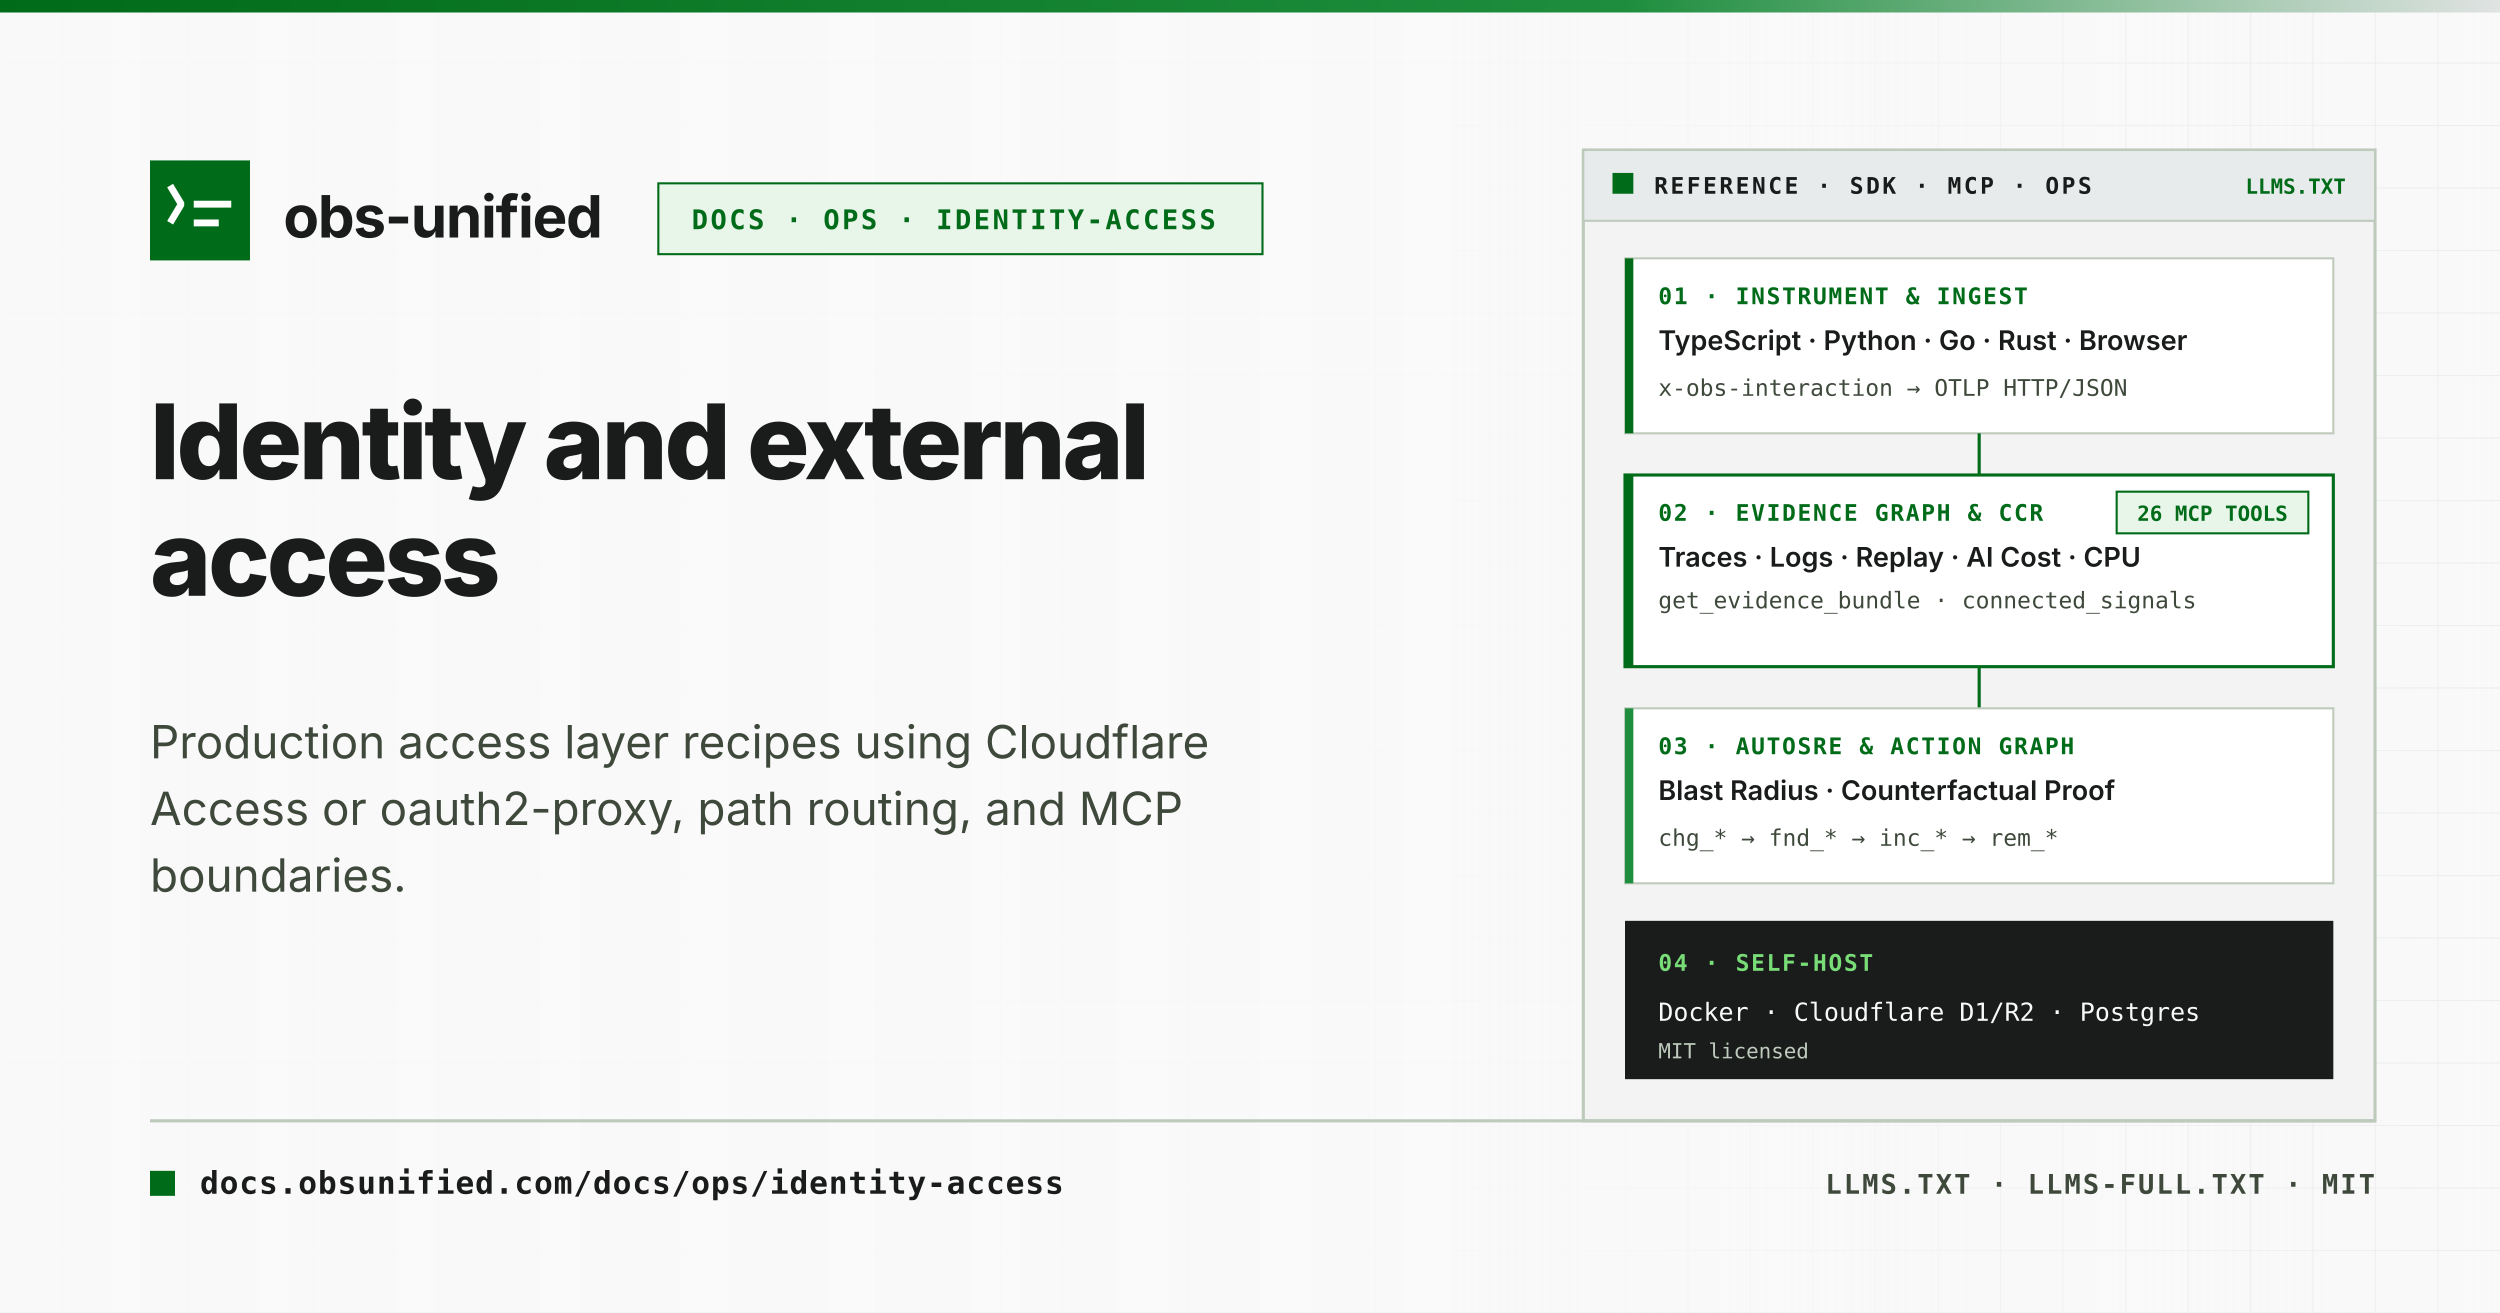
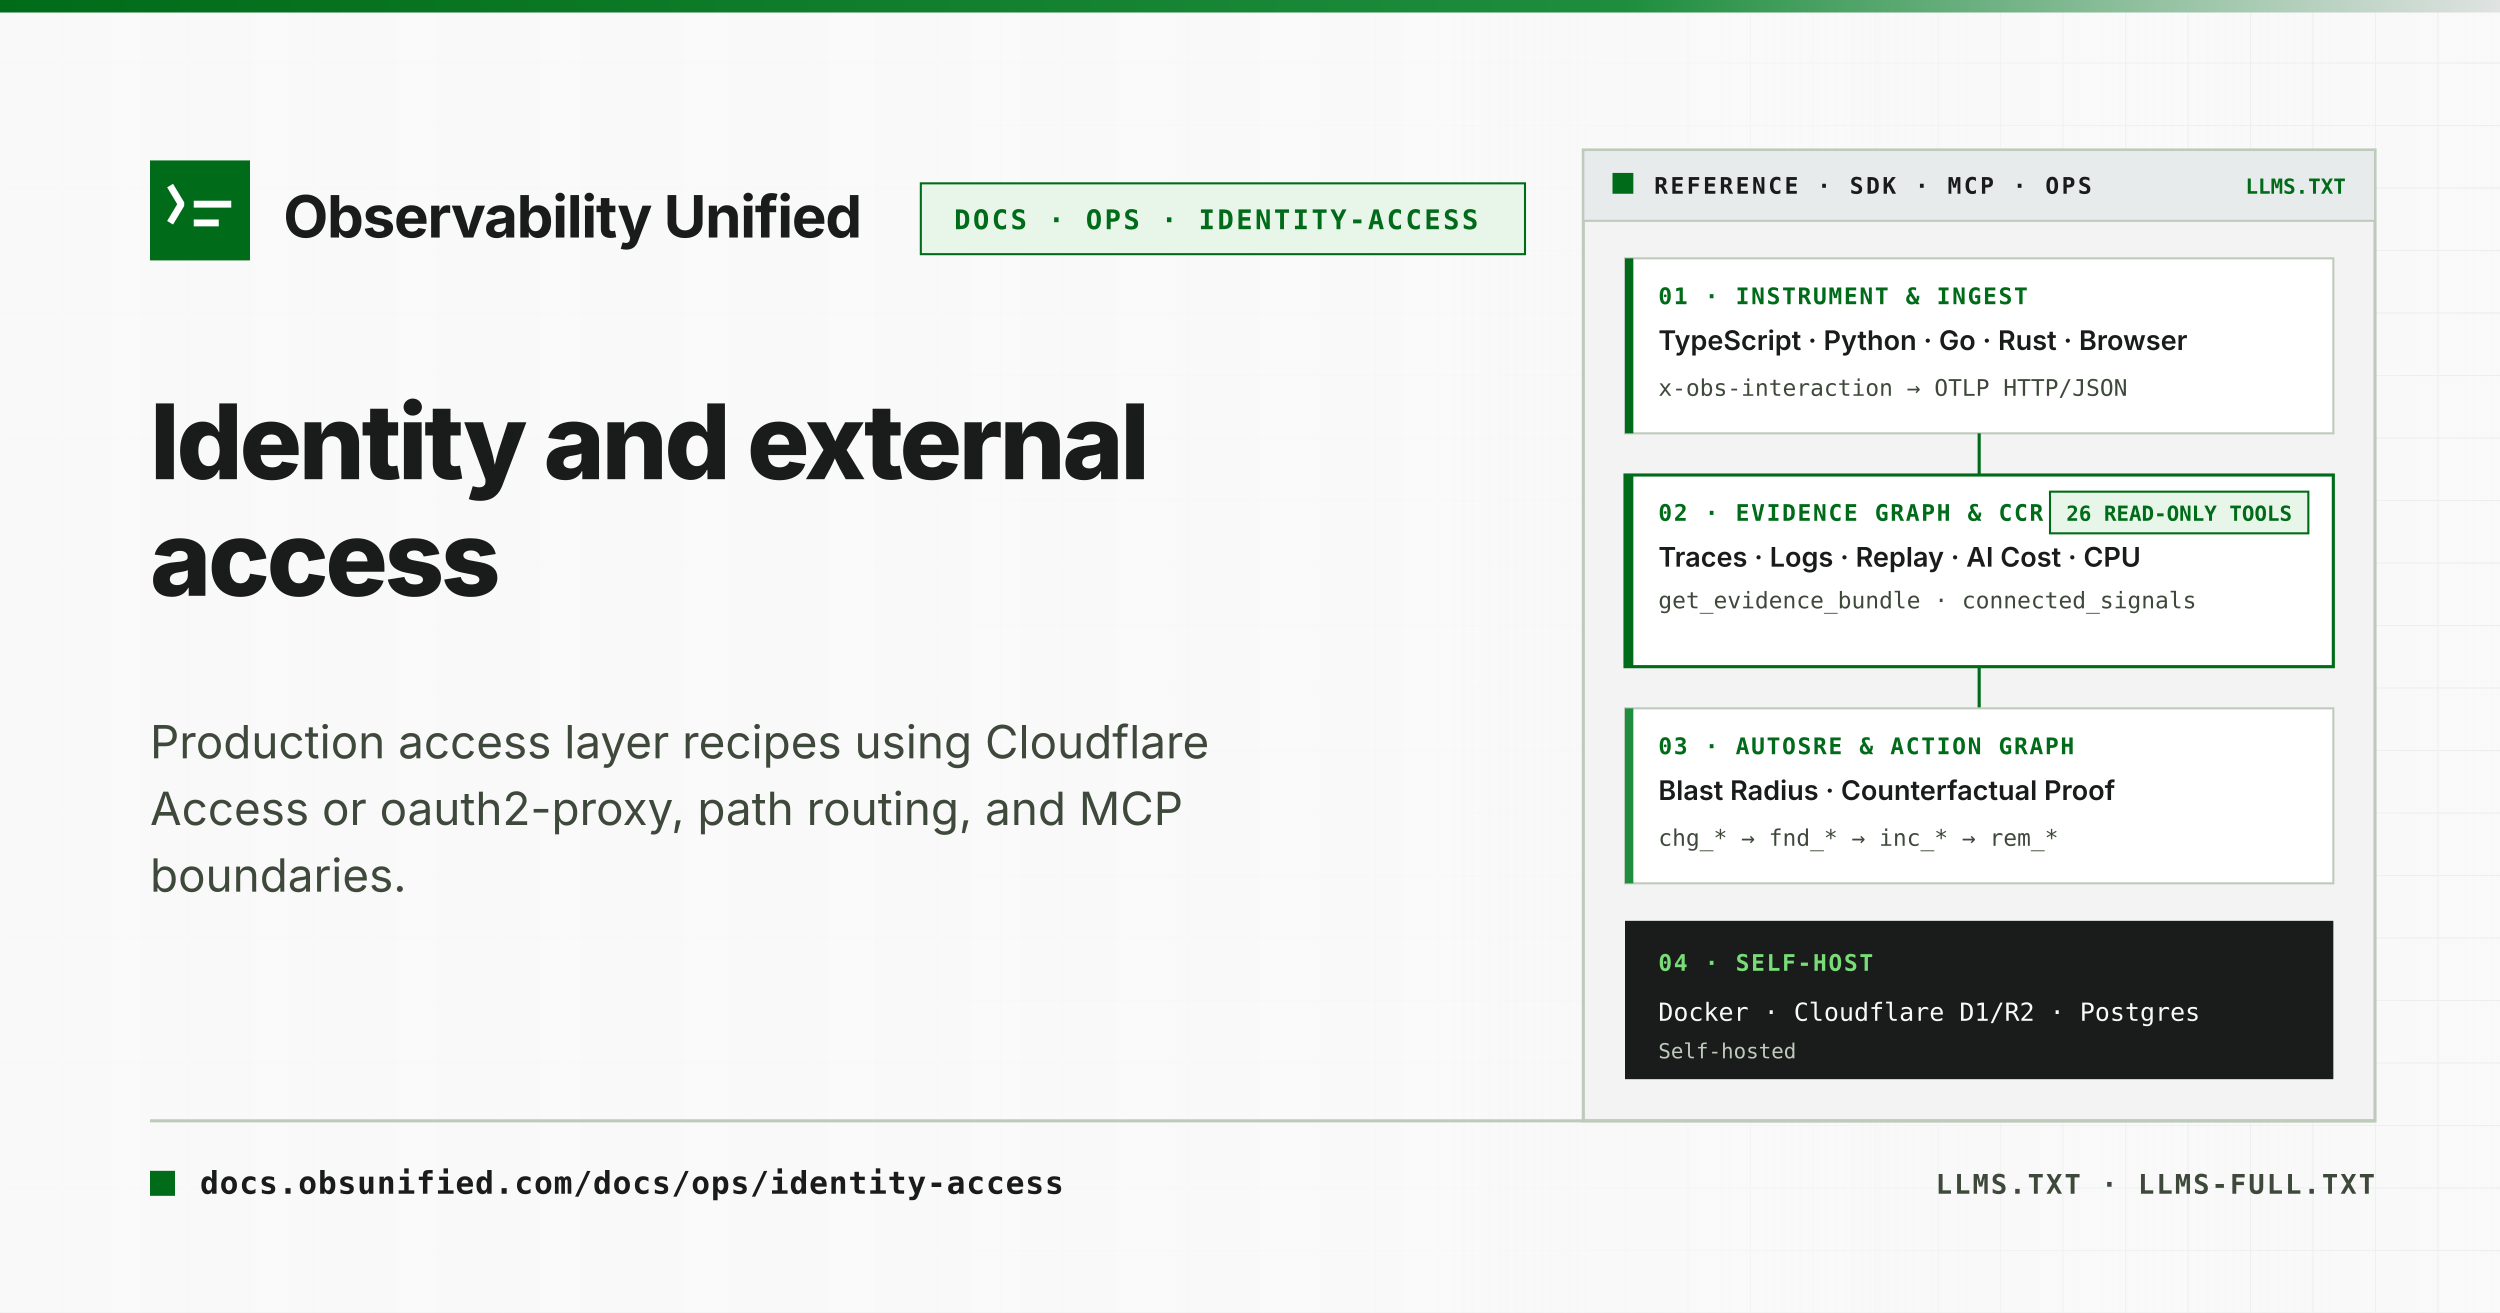
- <svg xmlns="http://www.w3.org/2000/svg" viewBox="0 0 1200 630" width="1200" height="630" role="img" aria-label="Identity and external access — obs-unified documentation">
+ <svg xmlns="http://www.w3.org/2000/svg" viewBox="0 0 1200 630" width="1200" height="630" role="img" aria-label="Identity and external access — Observability Unified documentation">
  <defs>
    <pattern id="grid" width="30" height="30" patternUnits="userSpaceOnUse">
      <path d="M 30 0 L 0 0 0 30" fill="none" stroke="#E2E4E4" stroke-width="1" />
    </pattern>
    <linearGradient id="surfaceFade" x1="0" y1="0" x2="1" y2="0">
      <stop offset="0%" stop-color="#F9F9F9" stop-opacity="0.97" />
      <stop offset="58%" stop-color="#F9F9F9" stop-opacity="0.93" />
      <stop offset="100%" stop-color="#F9F9F9" stop-opacity="0.45" />
    </linearGradient>
    <linearGradient id="accentBar" x1="0" y1="0" x2="1" y2="0">
      <stop offset="0%" stop-color="#006B18" />
      <stop offset="65%" stop-color="#1E8E3E" />
      <stop offset="100%" stop-color="#E2E4E4" />
    </linearGradient>
  </defs>
  <rect width="1200" height="630" fill="#F9F9F9" />
  <rect width="1200" height="630" fill="url(#grid)" />
  <rect width="1200" height="630" fill="url(#surfaceFade)" />
  <rect x="0" y="0" width="1200" height="6" fill="url(#accentBar)" />
  <g transform="translate(760, 72)">
    <rect x="0" y="0" width="380" height="466" fill="#F3F3F3" stroke="#BECABC" stroke-width="1.5" />
    <rect x="0" y="0" width="380" height="34" fill="#E8EBEB" stroke="#BECABC" stroke-width="1" />
    <rect x="14" y="11" width="10" height="10" fill="#006B18" />
    <text x="34" y="21" font-family="'JetBrains Mono', 'SFMono-Regular', Menlo, monospace" font-size="11" font-weight="700" fill="#1A1C1C" letter-spacing="1.2">REFERENCE · SDK · MCP · OPS</text>
    <text x="366" y="21" text-anchor="end" font-family="'JetBrains Mono', 'SFMono-Regular', Menlo, monospace" font-size="10" font-weight="600" fill="#006B18">LLMS.TXT</text>
    <rect x="20" y="52" width="340" height="84" fill="#FFFFFF" stroke="#BECABC" stroke-width="1" />
    <rect x="20" y="52" width="4" height="84" fill="#006B18" />
    <text x="36" y="74" font-family="'JetBrains Mono', 'SFMono-Regular', Menlo, monospace" font-size="11" font-weight="700" fill="#006B18" letter-spacing="0.8">01 · INSTRUMENT &amp; INGEST</text>
    <text x="36" y="96" font-family="'Inter', -apple-system, sans-serif" font-size="13" font-weight="600" fill="#1A1C1C">TypeScript · Python · Go · Rust · Browser</text>
    <text x="36" y="118" font-family="'JetBrains Mono', 'SFMono-Regular', Menlo, monospace" font-size="11" font-weight="500" fill="#3E493B">x-obs-interaction → OTLP HTTP/JSON</text>
    <line x1="190" y1="136" x2="190" y2="156" stroke="#006B18" stroke-width="1.5" />
    <rect x="20" y="156" width="340" height="92" fill="#FFFFFF" stroke="#006B18" stroke-width="1.5" />
    <rect x="20" y="156" width="4" height="92" fill="#006B18" />
    <text x="36" y="178" font-family="'JetBrains Mono', 'SFMono-Regular', Menlo, monospace" font-size="11" font-weight="700" fill="#006B18" letter-spacing="0.8">02 · EVIDENCE GRAPH &amp; CCR</text>
    <text x="36" y="200" font-family="'Inter', -apple-system, sans-serif" font-size="13" font-weight="600" fill="#1A1C1C">Traces · Logs · Replay · AI Cost · CPU</text>
    <text x="36" y="220" font-family="'JetBrains Mono', 'SFMono-Regular', Menlo, monospace" font-size="11" font-weight="500" fill="#3E493B">get_evidence_bundle · connected_signals</text>
-     <rect x="256" y="164" width="92" height="20" fill="#E8F5E9" stroke="#006B18" stroke-width="1" />
-     <text x="302" y="178" text-anchor="middle" font-family="'JetBrains Mono', 'SFMono-Regular', Menlo, monospace" font-size="10" font-weight="700" fill="#006B18">26 MCP TOOLS</text>
+     <rect x="224" y="164" width="124" height="20" fill="#E8F5E9" stroke="#006B18" stroke-width="1" />
+     <text x="286" y="178" text-anchor="middle" font-family="'JetBrains Mono', 'SFMono-Regular', Menlo, monospace" font-size="10" font-weight="700" fill="#006B18">26 READ-ONLY TOOLS</text>
    <line x1="190" y1="248" x2="190" y2="268" stroke="#006B18" stroke-width="1.5" />
    <rect x="20" y="268" width="340" height="84" fill="#FFFFFF" stroke="#BECABC" stroke-width="1" />
    <rect x="20" y="268" width="4" height="84" fill="#1E8E3E" />
    <text x="36" y="290" font-family="'JetBrains Mono', 'SFMono-Regular', Menlo, monospace" font-size="11" font-weight="700" fill="#006B18" letter-spacing="0.8">03 · AUTOSRE &amp; ACTION GRAPH</text>
    <text x="36" y="312" font-family="'Inter', -apple-system, sans-serif" font-size="13" font-weight="600" fill="#1A1C1C">Blast Radius · Counterfactual Proof</text>
    <text x="36" y="334" font-family="'JetBrains Mono', 'SFMono-Regular', Menlo, monospace" font-size="11" font-weight="500" fill="#3E493B">chg_* → fnd_* → inc_* → rem_*</text>
    <rect x="20" y="370" width="340" height="76" fill="#1A1C1C" />
    <text x="36" y="394" font-family="'JetBrains Mono', 'SFMono-Regular', Menlo, monospace" font-size="11" font-weight="700" fill="#78DC77" letter-spacing="0.8">04 · SELF-HOST</text>
    <text x="36" y="418" font-family="'JetBrains Mono', 'SFMono-Regular', Menlo, monospace" font-size="12" font-weight="500" fill="#F9F9F9">Docker · Cloudflare D1/R2 · Postgres</text>
-     <text x="36" y="436" font-family="'JetBrains Mono', 'SFMono-Regular', Menlo, monospace" font-size="10" font-weight="500" fill="#BECABC">MIT licensed</text>
+     <text x="36" y="436" font-family="'JetBrains Mono', 'SFMono-Regular', Menlo, monospace" font-size="10" font-weight="500" fill="#BECABC">Self-hosted</text>
  </g>
  <g transform="translate(72, 72)">
    <g transform="translate(0, 5) scale(1.5)">
      <rect width="32" height="32" fill="#006B18" />
      <path d="M7 9 L10 14 L7 19" fill="none" stroke="#FFFFFF" stroke-width="2.2" stroke-linejoin="bevel" stroke-linecap="square" />
      <rect x="14" y="12.9" width="12" height="2.2" fill="#FFFFFF" />
      <rect x="14" y="18.9" width="8" height="2.2" fill="#FFFFFF" />
    </g>
-     <text x="64" y="42" font-family="'Inter', -apple-system, BlinkMacSystemFont, 'Segoe UI', sans-serif" font-size="28" font-weight="700" fill="#1A1C1C" letter-spacing="-0.6">obs-unified</text>
-     <rect x="244" y="16" width="290" height="34" fill="#E8F5E9" stroke="#006B18" stroke-width="1" />
-     <text x="260" y="38" font-family="'JetBrains Mono', 'SFMono-Regular', Menlo, monospace" font-size="13" font-weight="700" fill="#006B18" letter-spacing="1.2">DOCS · OPS · IDENTITY-ACCESS</text>
+     <text x="64" y="42" font-family="'Inter', -apple-system, BlinkMacSystemFont, 'Segoe UI', sans-serif" font-size="28" font-weight="700" fill="#1A1C1C" letter-spacing="-0.6">Observability Unified</text>
+     <rect x="370" y="16" width="290" height="34" fill="#E8F5E9" stroke="#006B18" stroke-width="1" />
+     <text x="386" y="38" font-family="'JetBrains Mono', 'SFMono-Regular', Menlo, monospace" font-size="13" font-weight="700" fill="#006B18" letter-spacing="1.2">DOCS · OPS · IDENTITY-ACCESS</text>
  </g>
  <text x="72" y="230" font-family="'Inter', -apple-system, BlinkMacSystemFont, 'Segoe UI', sans-serif" font-size="50" font-weight="800" fill="#1A1C1C" letter-spacing="-1.6">Identity and external</text>
  <text x="72" y="286" font-family="'Inter', -apple-system, BlinkMacSystemFont, 'Segoe UI', sans-serif" font-size="50" font-weight="800" fill="#1A1C1C" letter-spacing="-1.6">access</text>
  <text x="72" y="364" font-family="'Inter', -apple-system, BlinkMacSystemFont, 'Segoe UI', sans-serif" font-size="22" font-weight="400" fill="#3E493B">Production access layer recipes using Cloudflare</text>
  <text x="72" y="396" font-family="'Inter', -apple-system, BlinkMacSystemFont, 'Segoe UI', sans-serif" font-size="22" font-weight="400" fill="#3E493B">Access or oauth2-proxy, path routing, and MCP</text>
  <text x="72" y="428" font-family="'Inter', -apple-system, BlinkMacSystemFont, 'Segoe UI', sans-serif" font-size="22" font-weight="400" fill="#3E493B">boundaries.</text>
  <line x1="72" y1="538" x2="1140" y2="538" stroke="#BECABC" stroke-width="1.5" />
  <rect x="72" y="562" width="12" height="12" fill="#006B18" />
  <text x="96" y="573" font-family="'JetBrains Mono', 'SFMono-Regular', Menlo, monospace" font-size="15" font-weight="700" fill="#1A1C1C" letter-spacing="0.4">docs.obsunified.com/docs/ops/identity-access</text>
-   <text x="1140" y="573" text-anchor="end" font-family="'JetBrains Mono', 'SFMono-Regular', Menlo, monospace" font-size="13" font-weight="600" fill="#3E493B" letter-spacing="1">LLMS.TXT · LLMS-FULL.TXT · MIT</text>
+   <text x="1140" y="573" text-anchor="end" font-family="'JetBrains Mono', 'SFMono-Regular', Menlo, monospace" font-size="13" font-weight="600" fill="#3E493B" letter-spacing="1">LLMS.TXT · LLMS-FULL.TXT</text>
</svg>
